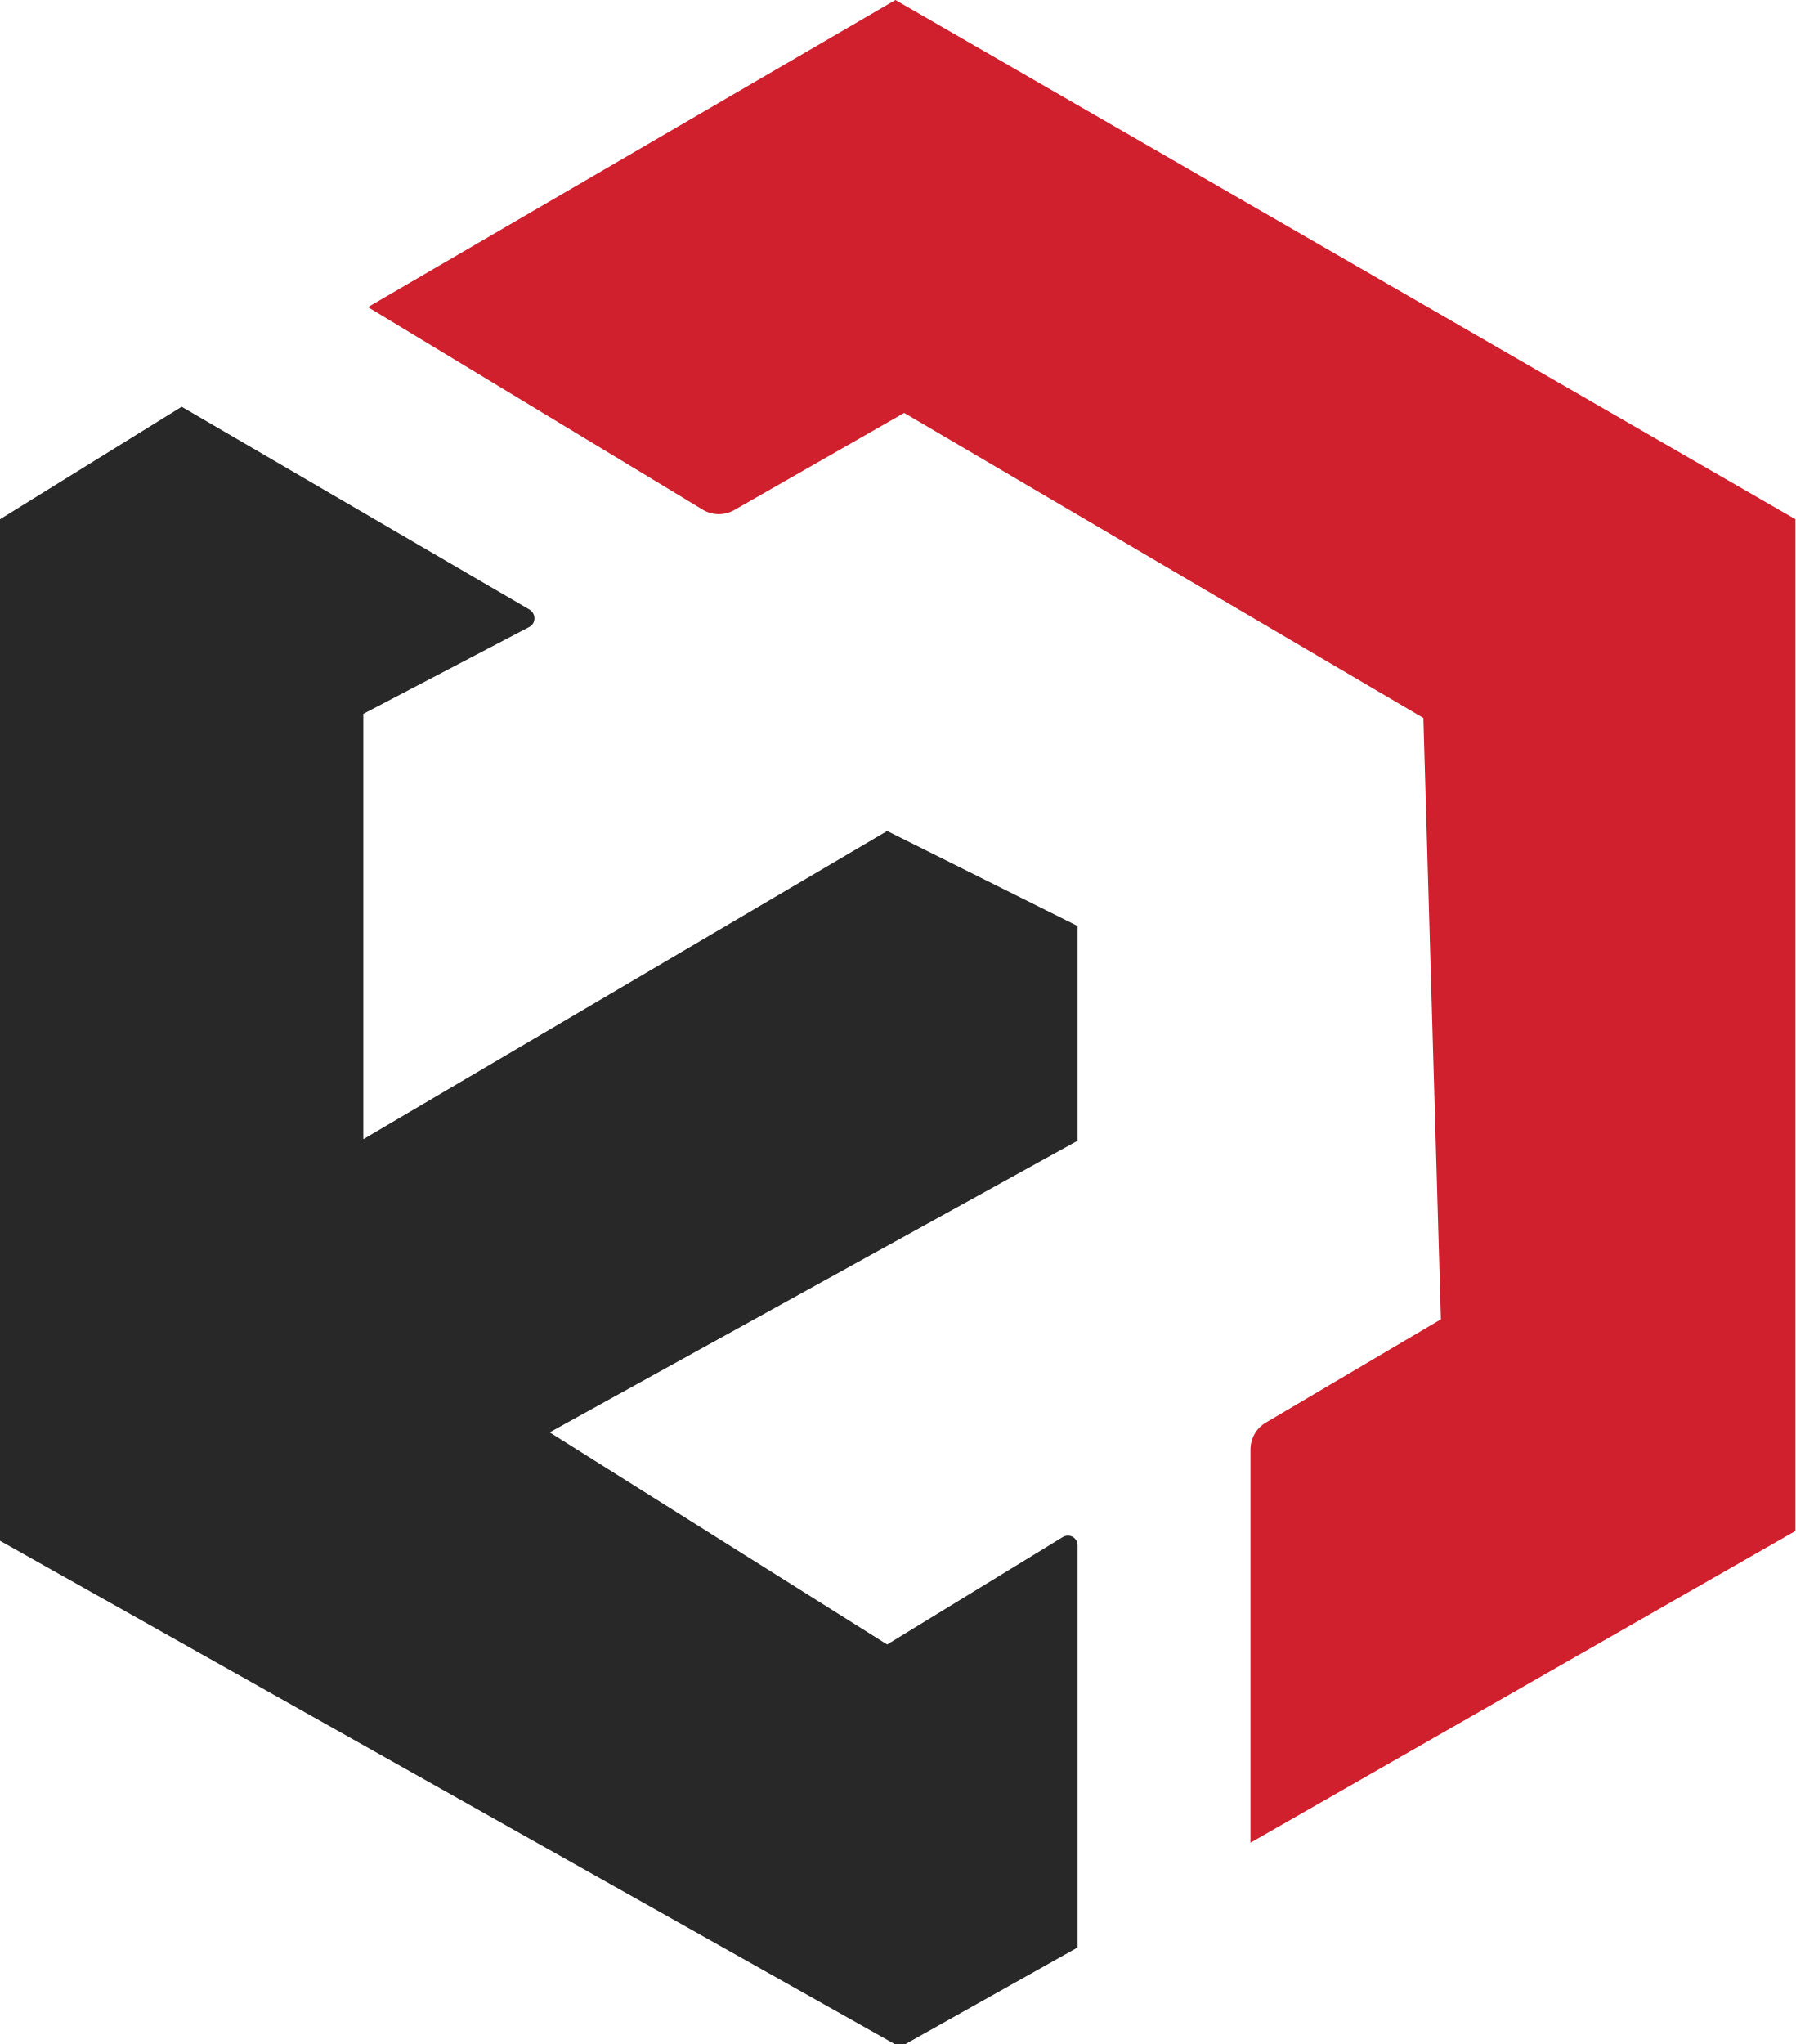
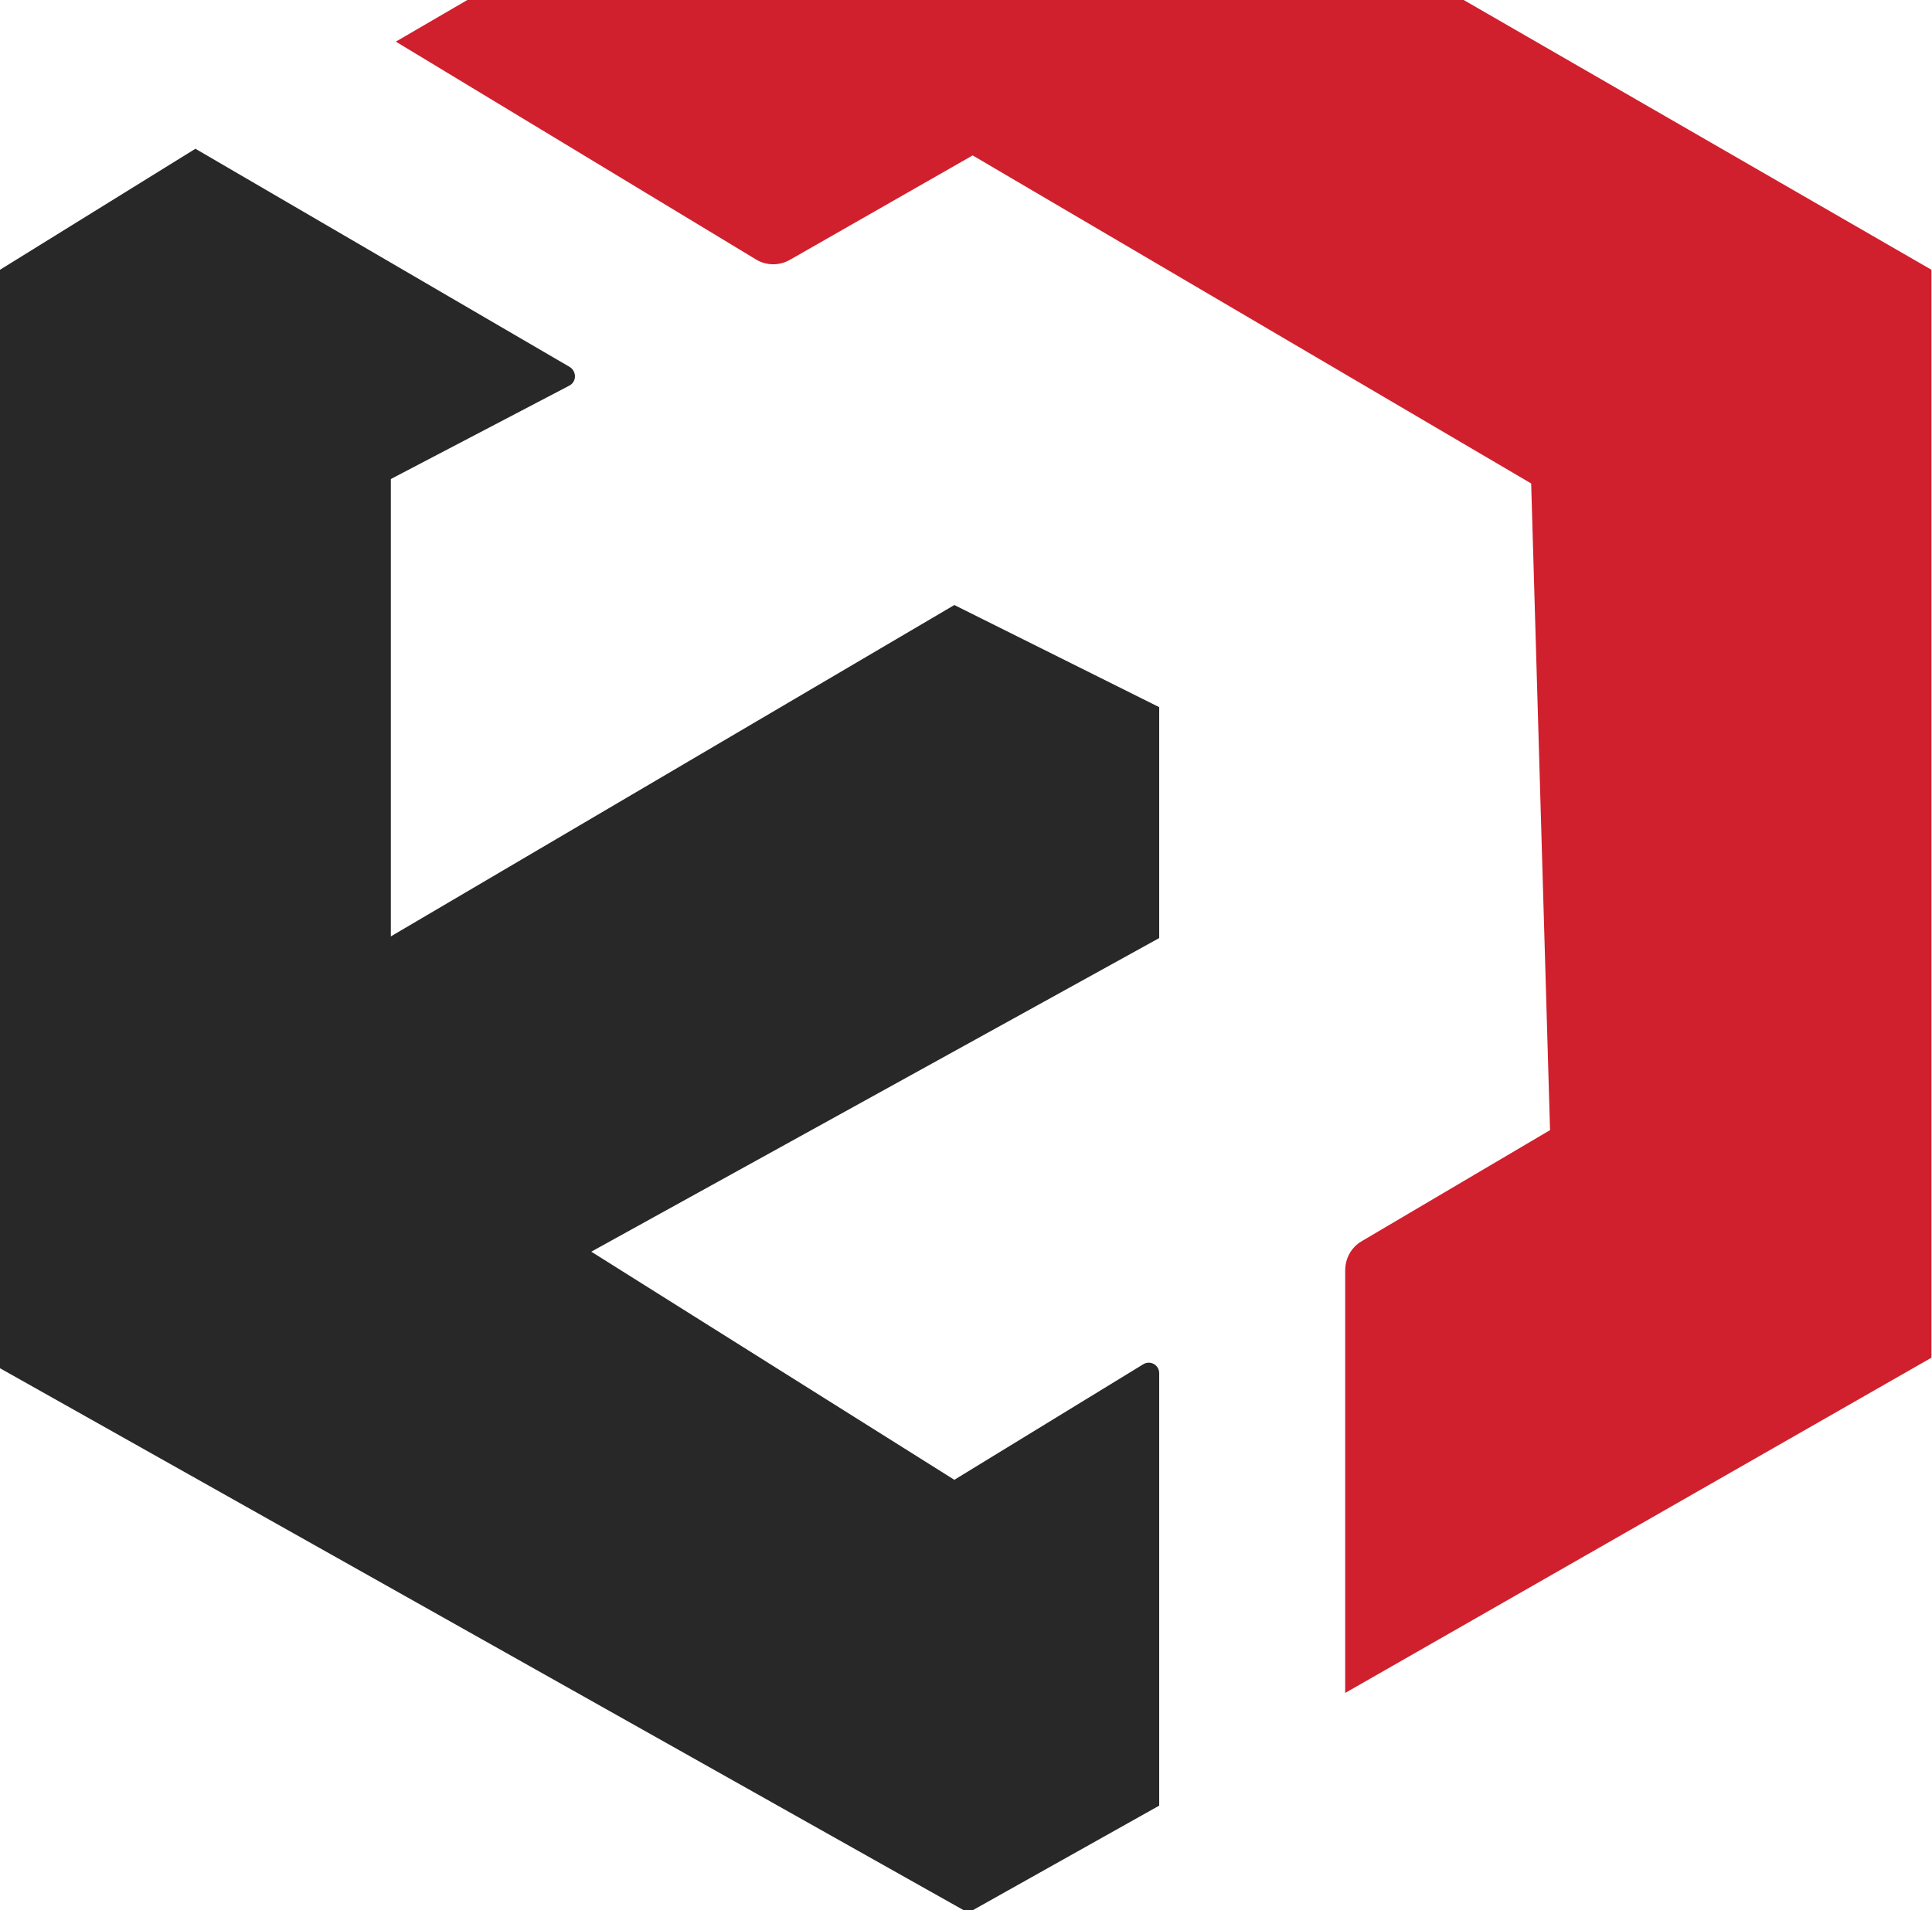
- <svg xmlns="http://www.w3.org/2000/svg" viewBox="0 0 348 396" preserveAspectRatio="xMidYMid meet">
+ <svg xmlns="http://www.w3.org/2000/svg" viewBox="0 52 348 344" preserveAspectRatio="xMinYMid meet">
  <path fill="#272827" d="M35.2,78.8l67.4,39.3c1.3,0.8,1.3,2.7-0.1,3.4l-32.1,16.8v82.4L171.9,161l36.9,18.4V221l-102.3,56.5l65.4,41.1l34-20.8c1.3-0.8,2.9,0.1,2.9,1.6v77.9l-34.4,19.3L0,298.5V100.6L35.2,78.8z" />
  <path fill="#D0202D" d="M71.3,59.5l64.8,39.2c1.9,1.2,4.3,1.2,6.2,0.1l32.9-18.8l100.6,59.1l3.4,116.5l-33.9,20c-1.9,1.1-3,3.1-3,5.3v76.1l105.6-60.4V100.6L173.5,0L71.3,59.5z" />
</svg>
